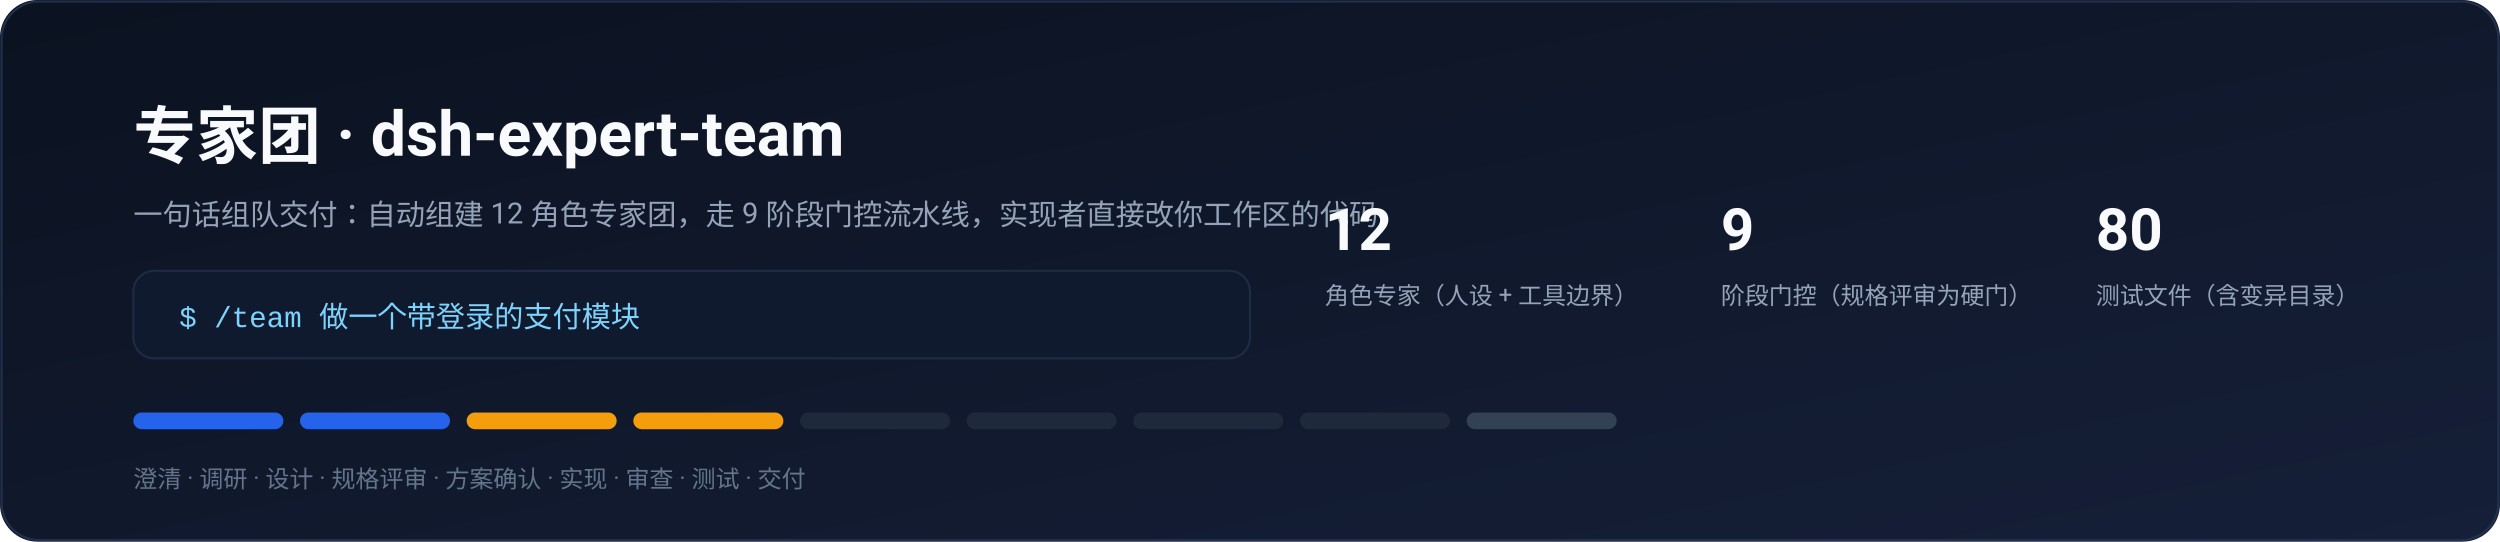
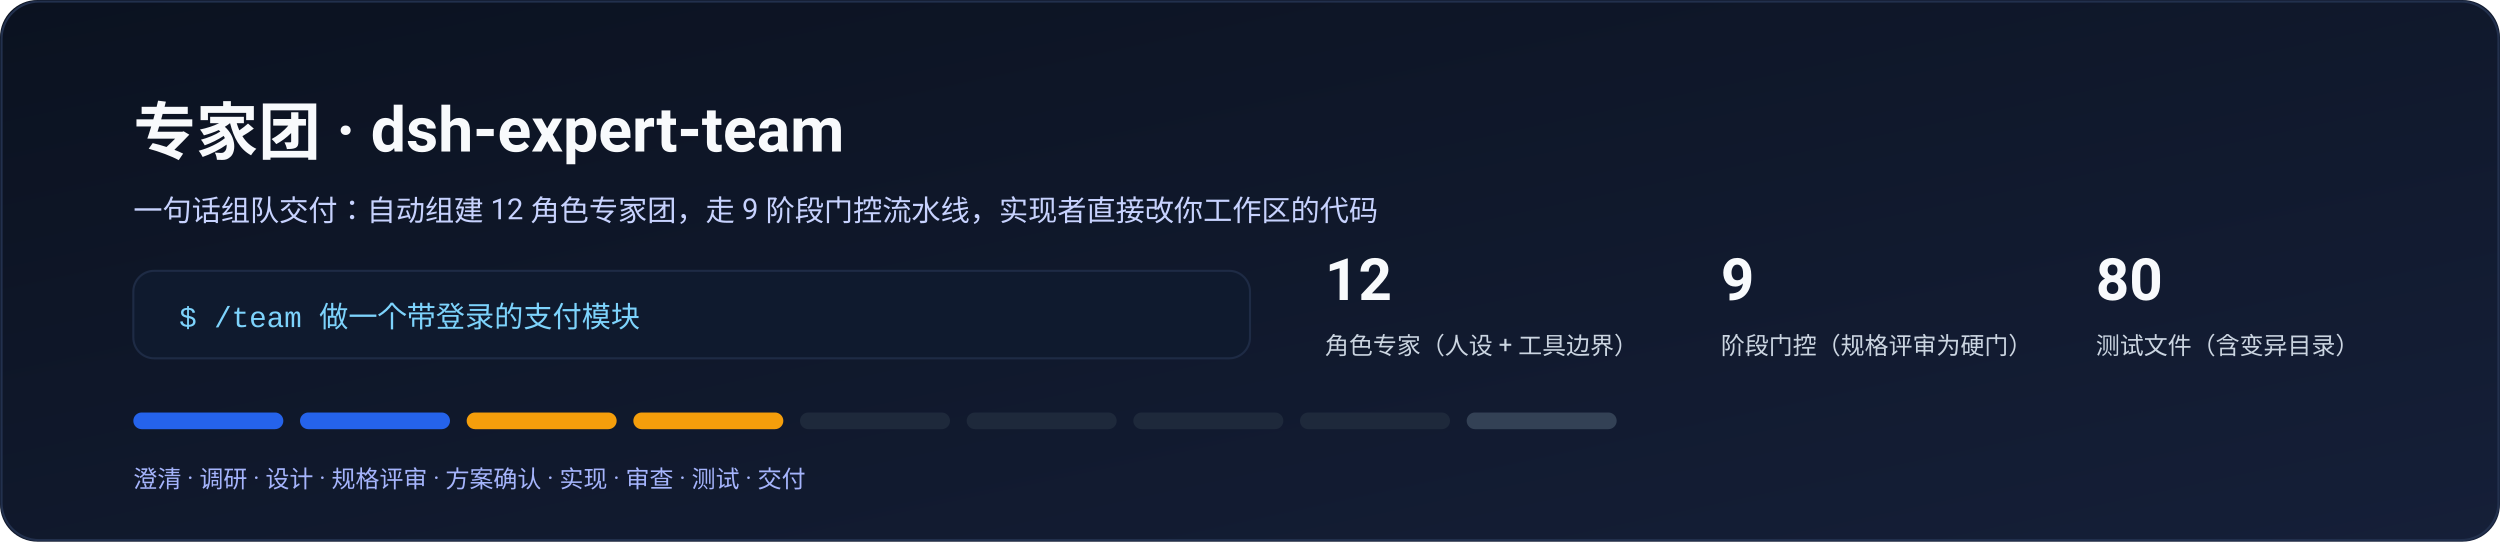
<svg xmlns="http://www.w3.org/2000/svg" viewBox="0 0 1200 260" width="100%" role="img" aria-label="专家团 dsh-expert-team：一句话组队交付，12 角色专家、9 阶段门控、80 个测试文件">
  <defs>
    <linearGradient id="hbg" x1="0" y1="0" x2="1" y2="1">
      <stop offset="0" stop-color="#0b1220" />
      <stop offset="1" stop-color="#151f38" />
    </linearGradient>
  </defs>
  <rect x="0" y="0" width="1200" height="260" rx="18" fill="url(#hbg)" />
  <rect x="0.75" y="0.75" width="1198.5" height="258.5" rx="18" fill="none" stroke="#22304d" />
  <g font-family="-apple-system, BlinkMacSystemFont, 'Segoe UI', Roboto, 'Helvetica Neue', Arial, 'PingFang SC', 'Hiragino Sans GB', 'Microsoft YaHei', sans-serif">
-     <text x="64" y="76" font-size="30" font-weight="650" fill="#f8fafc">专家团 · dsh-expert-team</text>
-     <text x="64" y="108" font-size="14" fill="#94a3b8">一句话组队交付：自动组建 12 角色专家团，走 9 阶段门控流水线，实现者直接改你工作区的代码</text>
+     <text x="64" y="74" font-size="30" font-weight="650" fill="#f8fafc">专家团 · dsh-expert-team</text>
+     <text x="64" y="106" font-size="14" fill="#c7d2fe">一句话组队交付：自动组建 12 角色专家团，走 9 阶段门控流水线，实现者直接改你工作区的代码</text>
    <rect x="64" y="130" width="536" height="42" rx="10" fill="#0f1a2e" stroke="#1e2b45" />
    <text x="86" y="157" font-size="14" fill="#7dd3fc" font-family="ui-monospace, SFMono-Regular, Menlo, Consolas, 'Liberation Mono', monospace">$ /team 做一个带登录的支付模块</text>
-     <text x="636" y="120" font-size="28" font-weight="650" fill="#f8fafc">12</text>
-     <text x="636" y="146" font-size="11.5" fill="#94a3b8">角色专家（人设 + 工具边界）</text>
-     <text x="826" y="120" font-size="28" font-weight="650" fill="#f8fafc">9</text>
-     <text x="826" y="146" font-size="11.5" fill="#94a3b8">阶段门控（规格评审为硬门）</text>
-     <text x="1006" y="120" font-size="28" font-weight="650" fill="#f8fafc">80</text>
-     <text x="1006" y="146" font-size="11.5" fill="#94a3b8">测试文件（含变异目录）</text>
+     <text x="636" y="144" font-size="28" font-weight="650" fill="#f8fafc">12</text>
+     <text x="636" y="170" font-size="11.5" fill="#cbd5e1">角色专家（人设 + 工具边界）</text>
+     <text x="826" y="144" font-size="28" font-weight="650" fill="#f8fafc">9</text>
+     <text x="826" y="170" font-size="11.5" fill="#cbd5e1">阶段门控（规格评审为硬门）</text>
+     <text x="1006" y="144" font-size="28" font-weight="650" fill="#f8fafc">80</text>
+     <text x="1006" y="170" font-size="11.5" fill="#cbd5e1">测试文件（含变异目录）</text>
    <rect x="64" y="198" width="72" height="8" rx="4" fill="#2563eb" />
    <rect x="144" y="198" width="72" height="8" rx="4" fill="#2563eb" />
    <rect x="224" y="198" width="72" height="8" rx="4" fill="#f59e0b" />
    <rect x="304" y="198" width="72" height="8" rx="4" fill="#f59e0b" />
    <rect x="384" y="198" width="72" height="8" rx="4" fill="#1e293b" />
    <rect x="464" y="198" width="72" height="8" rx="4" fill="#1e293b" />
    <rect x="544" y="198" width="72" height="8" rx="4" fill="#1e293b" />
    <rect x="624" y="198" width="72" height="8" rx="4" fill="#1e293b" />
    <rect x="704" y="198" width="72" height="8" rx="4" fill="#334155" />
-     <text x="64" y="234" font-size="11.5" fill="#64748b">澄清 · 调研 · 设计 · 规格评审 · 方案确认 · 实现 · 审查 · 测试 · 交付</text>
+     <text x="64" y="234" font-size="11.5" fill="#a5b4fc">澄清 · 调研 · 设计 · 规格评审 · 方案确认 · 实现 · 审查 · 测试 · 交付</text>
  </g>
</svg>
